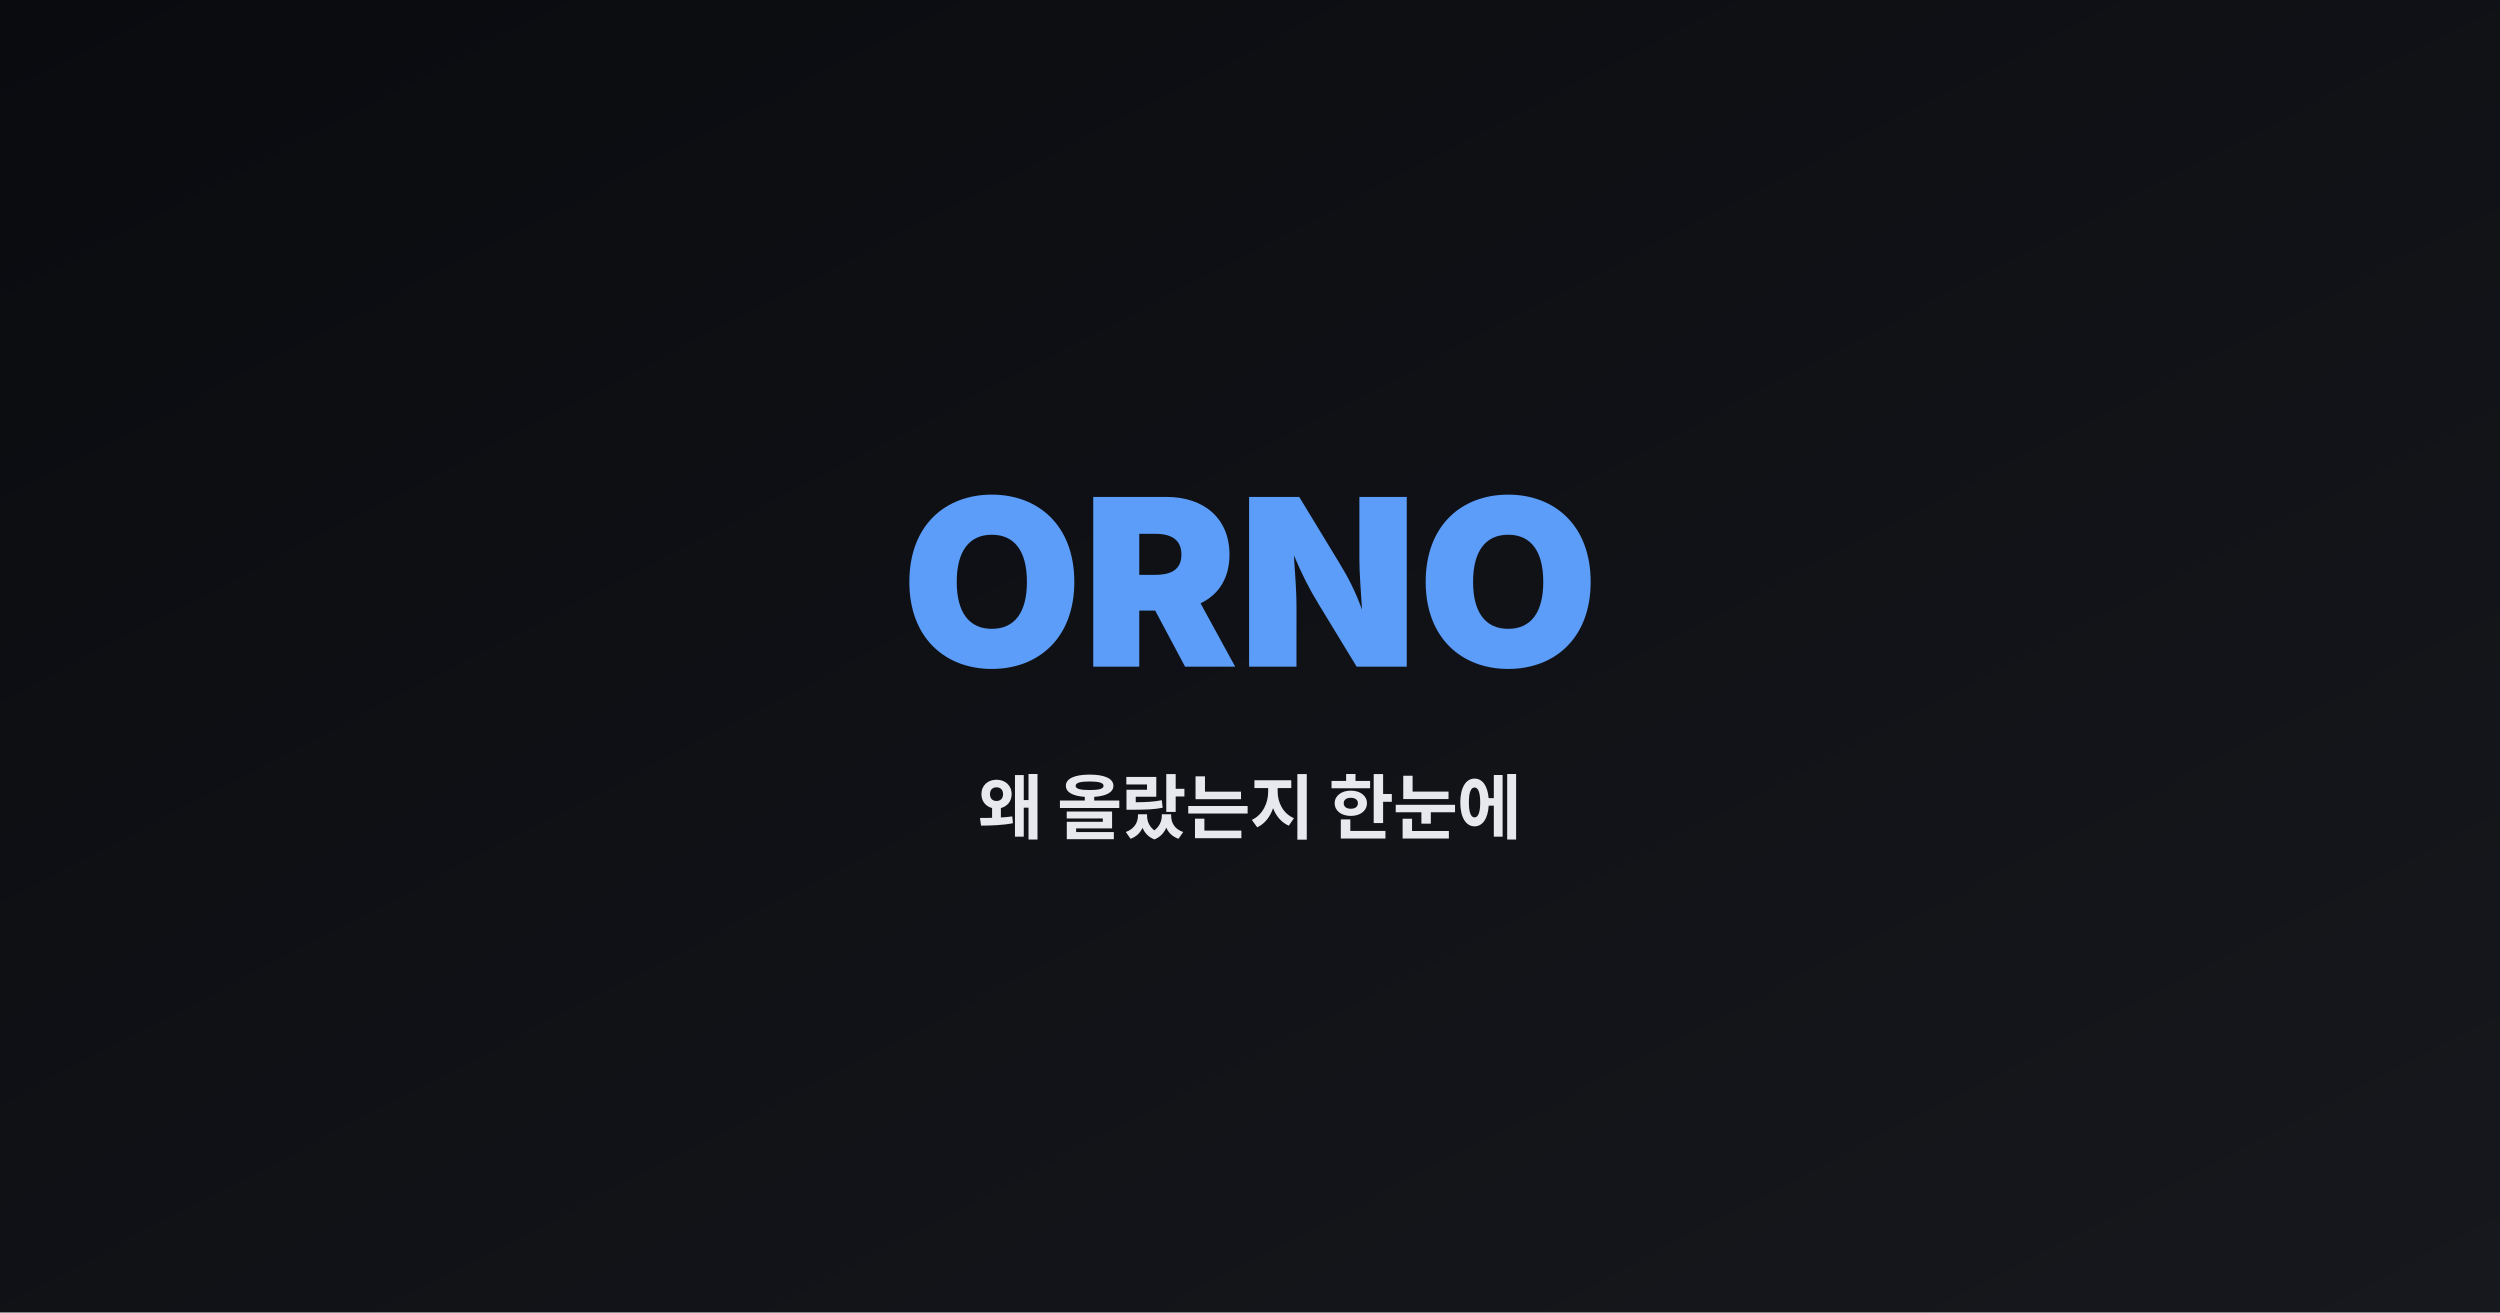
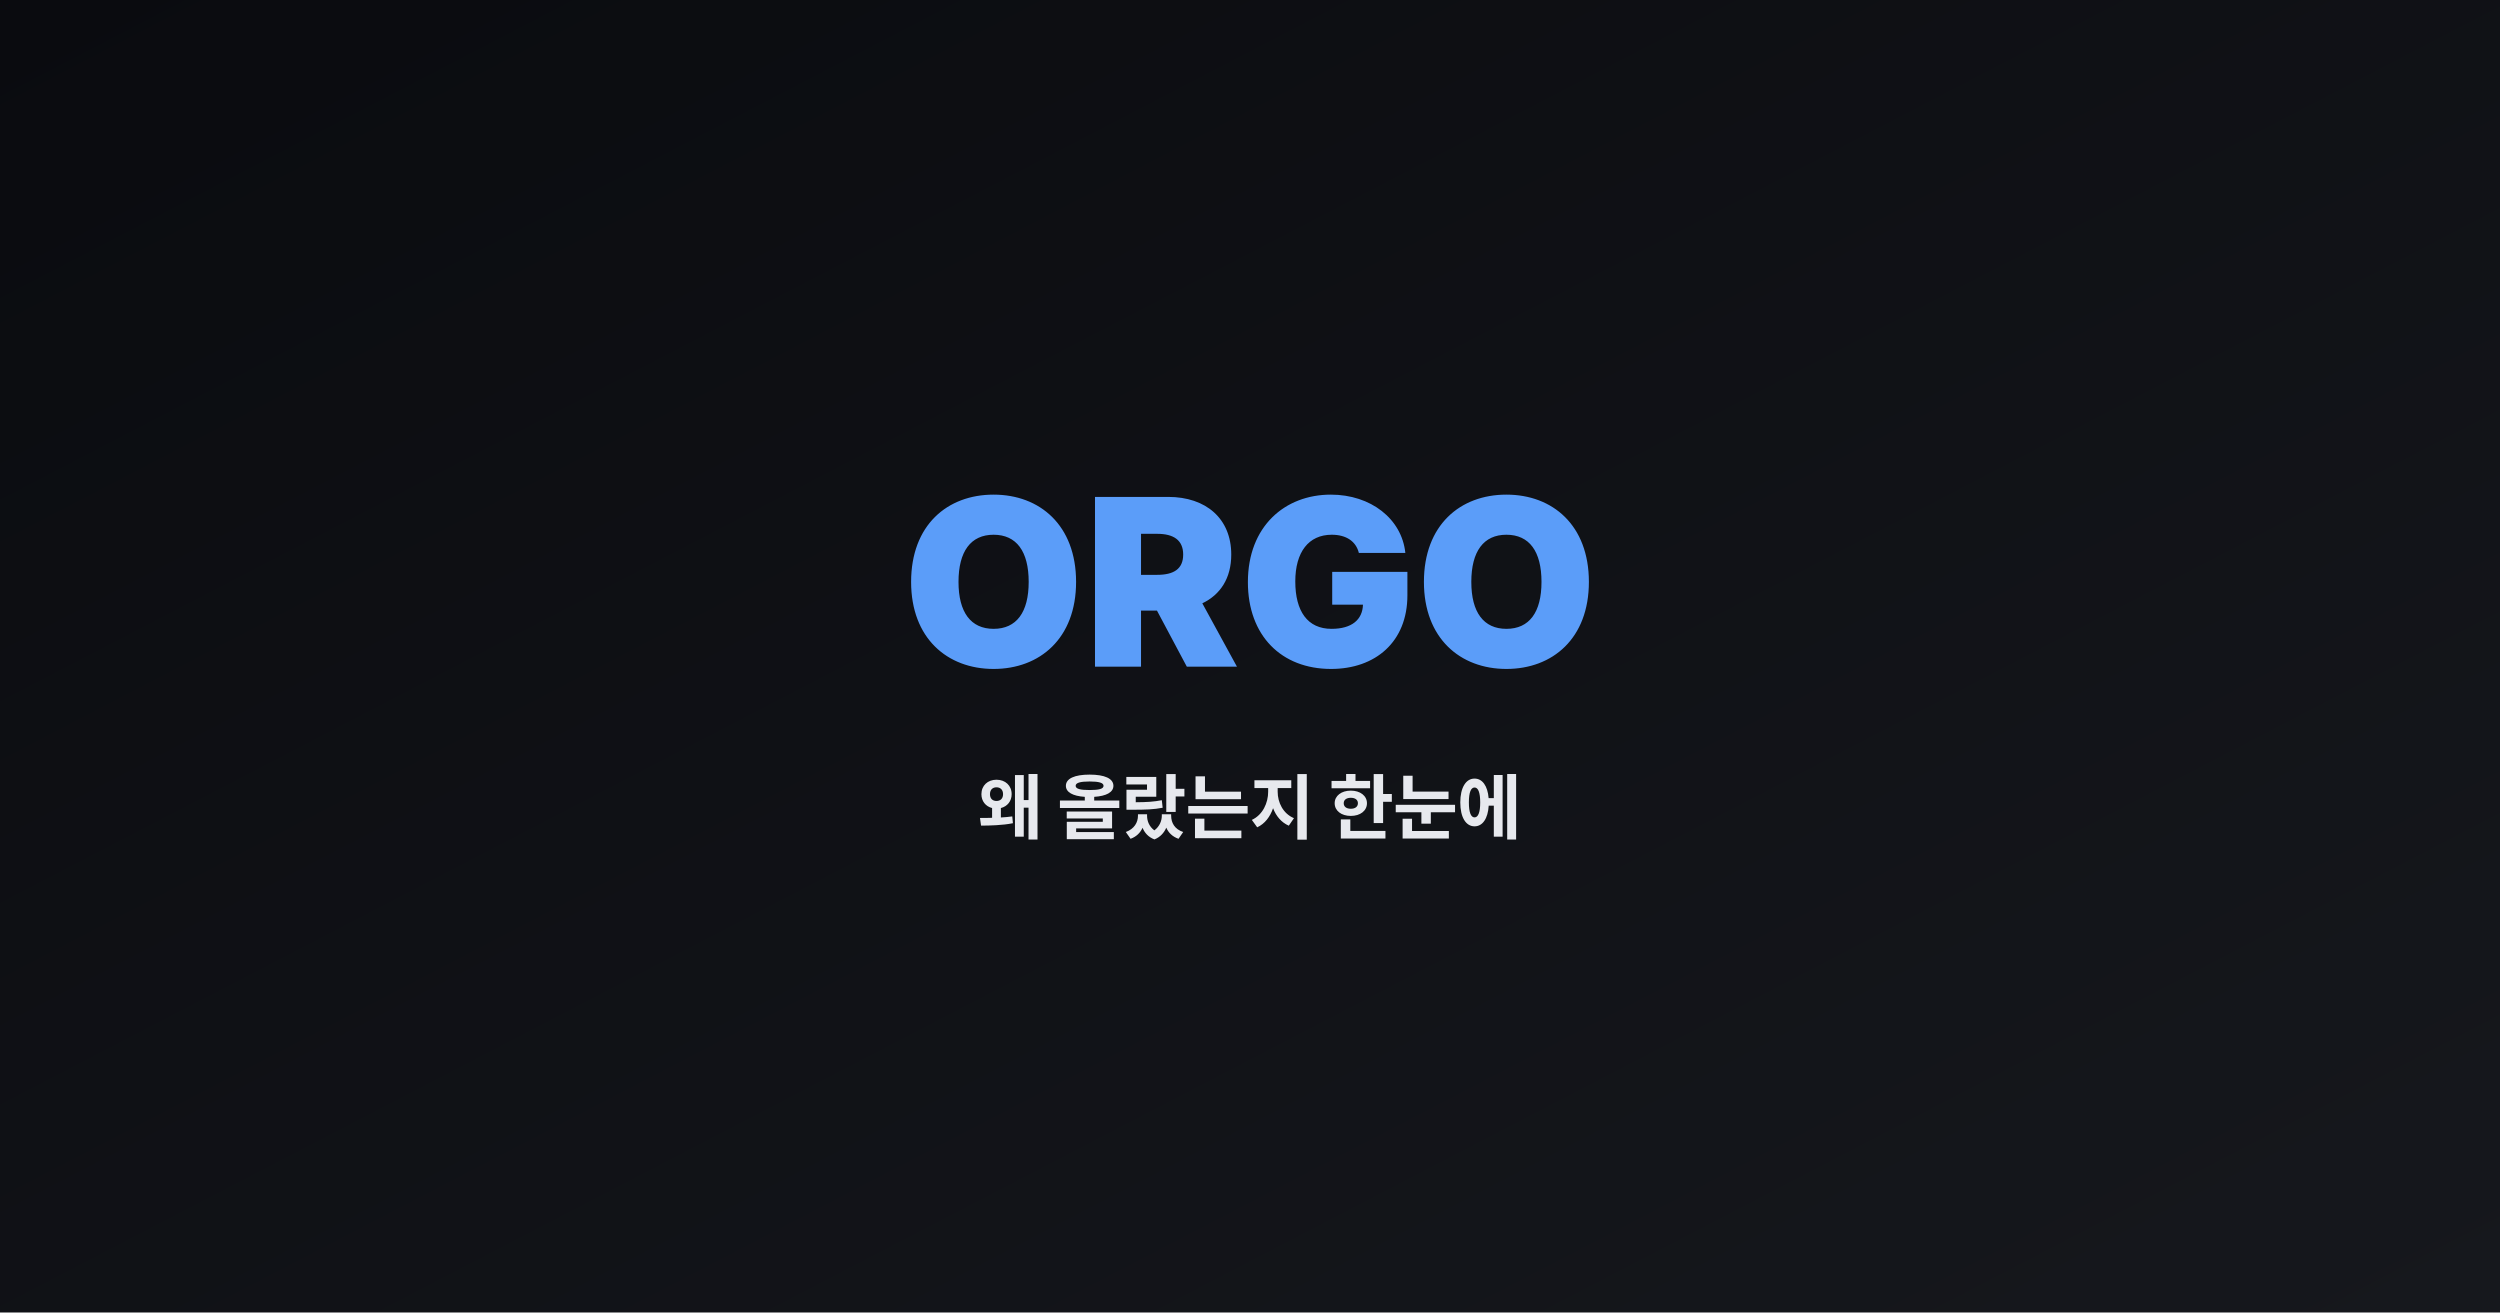
<svg xmlns="http://www.w3.org/2000/svg" width="1200" height="630" viewBox="0 0 1200 630">
  <defs>
    <linearGradient id="bg" x1="0" y1="0" x2="1" y2="1">
      <stop offset="0%" stop-color="#0a0b0f" />
      <stop offset="100%" stop-color="#16181d" />
    </linearGradient>
  </defs>
  <rect width="1200" height="630" fill="url(#bg)" />
-   <text x="600" y="320" text-anchor="middle" font-family="-apple-system,BlinkMacSystemFont,Pretendard,Noto Sans KR,sans-serif" font-size="112" font-weight="850" fill="#5b9df9" letter-spacing="0">ORNO</text>
+   <text x="600" y="320" text-anchor="middle" font-family="-apple-system,BlinkMacSystemFont,Pretendard,Noto Sans KR,sans-serif" font-size="112" font-weight="850" fill="#5b9df9" letter-spacing="0">ORGO</text>
  <text x="600" y="400" text-anchor="middle" font-family="-apple-system,BlinkMacSystemFont,Pretendard,Noto Sans KR,sans-serif" font-size="34" font-weight="600" fill="#e7e9ee" letter-spacing="-0.5">왜 올랐는지 한눈에</text>
</svg>
